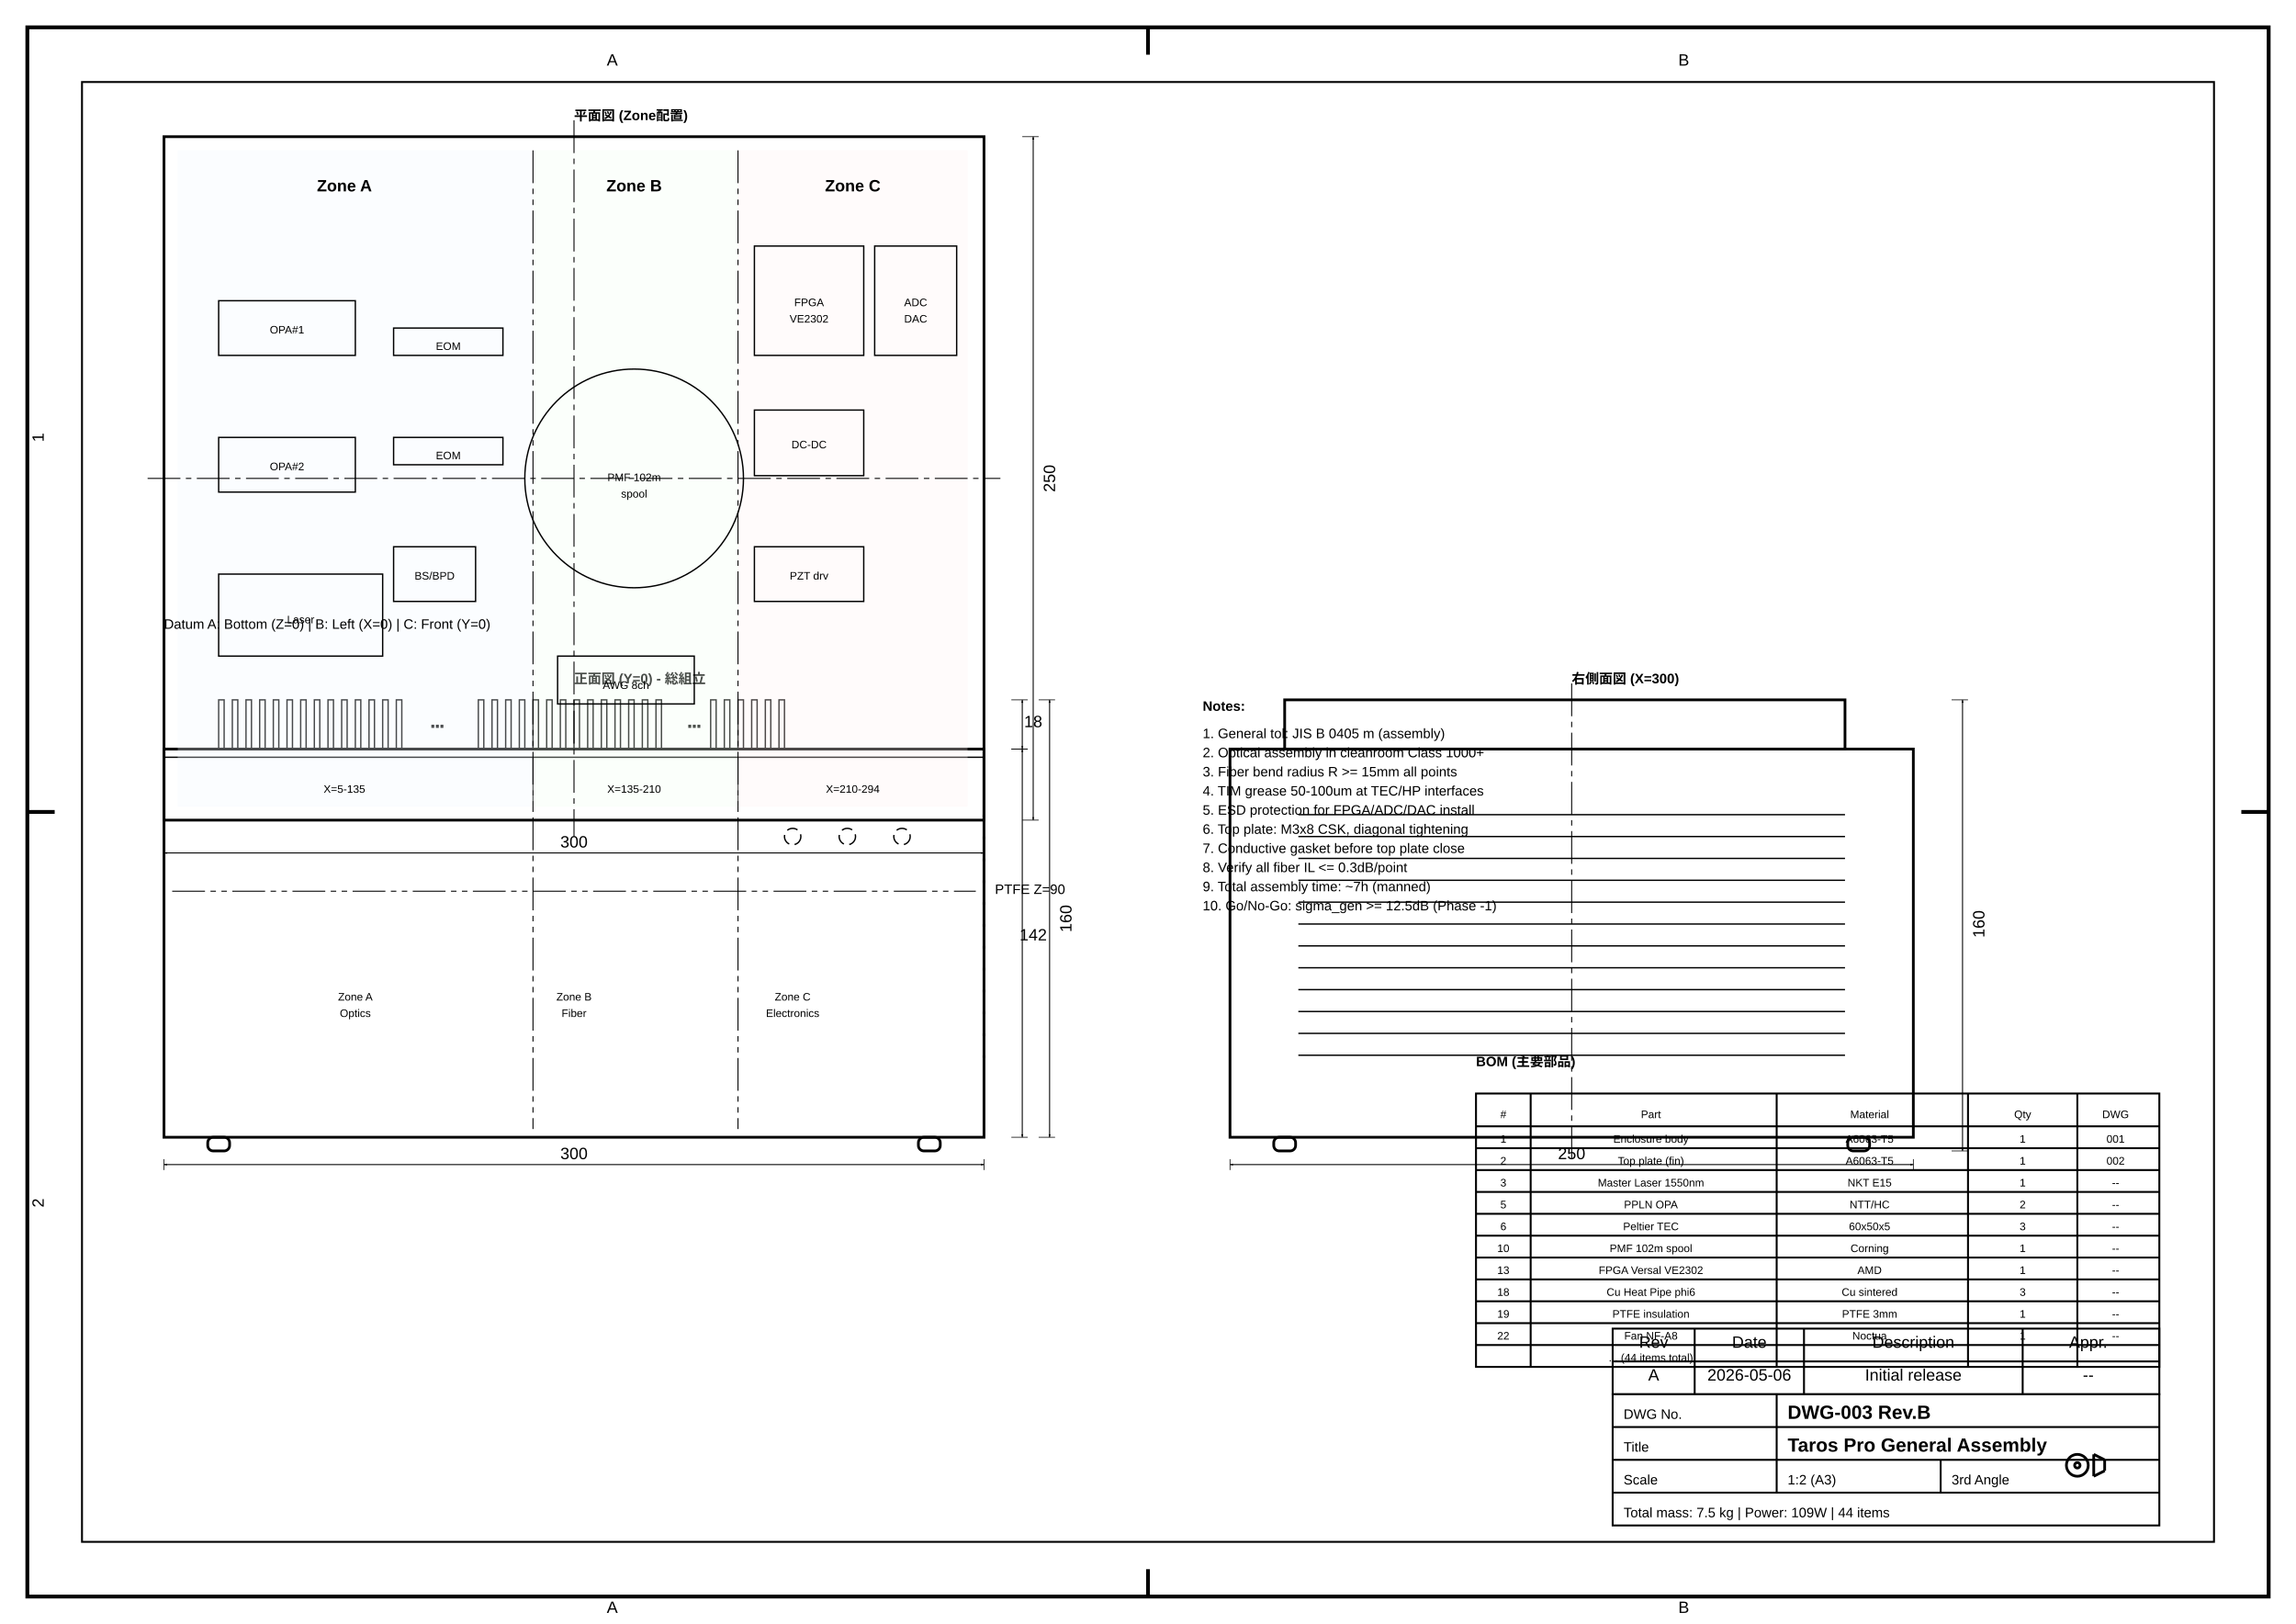
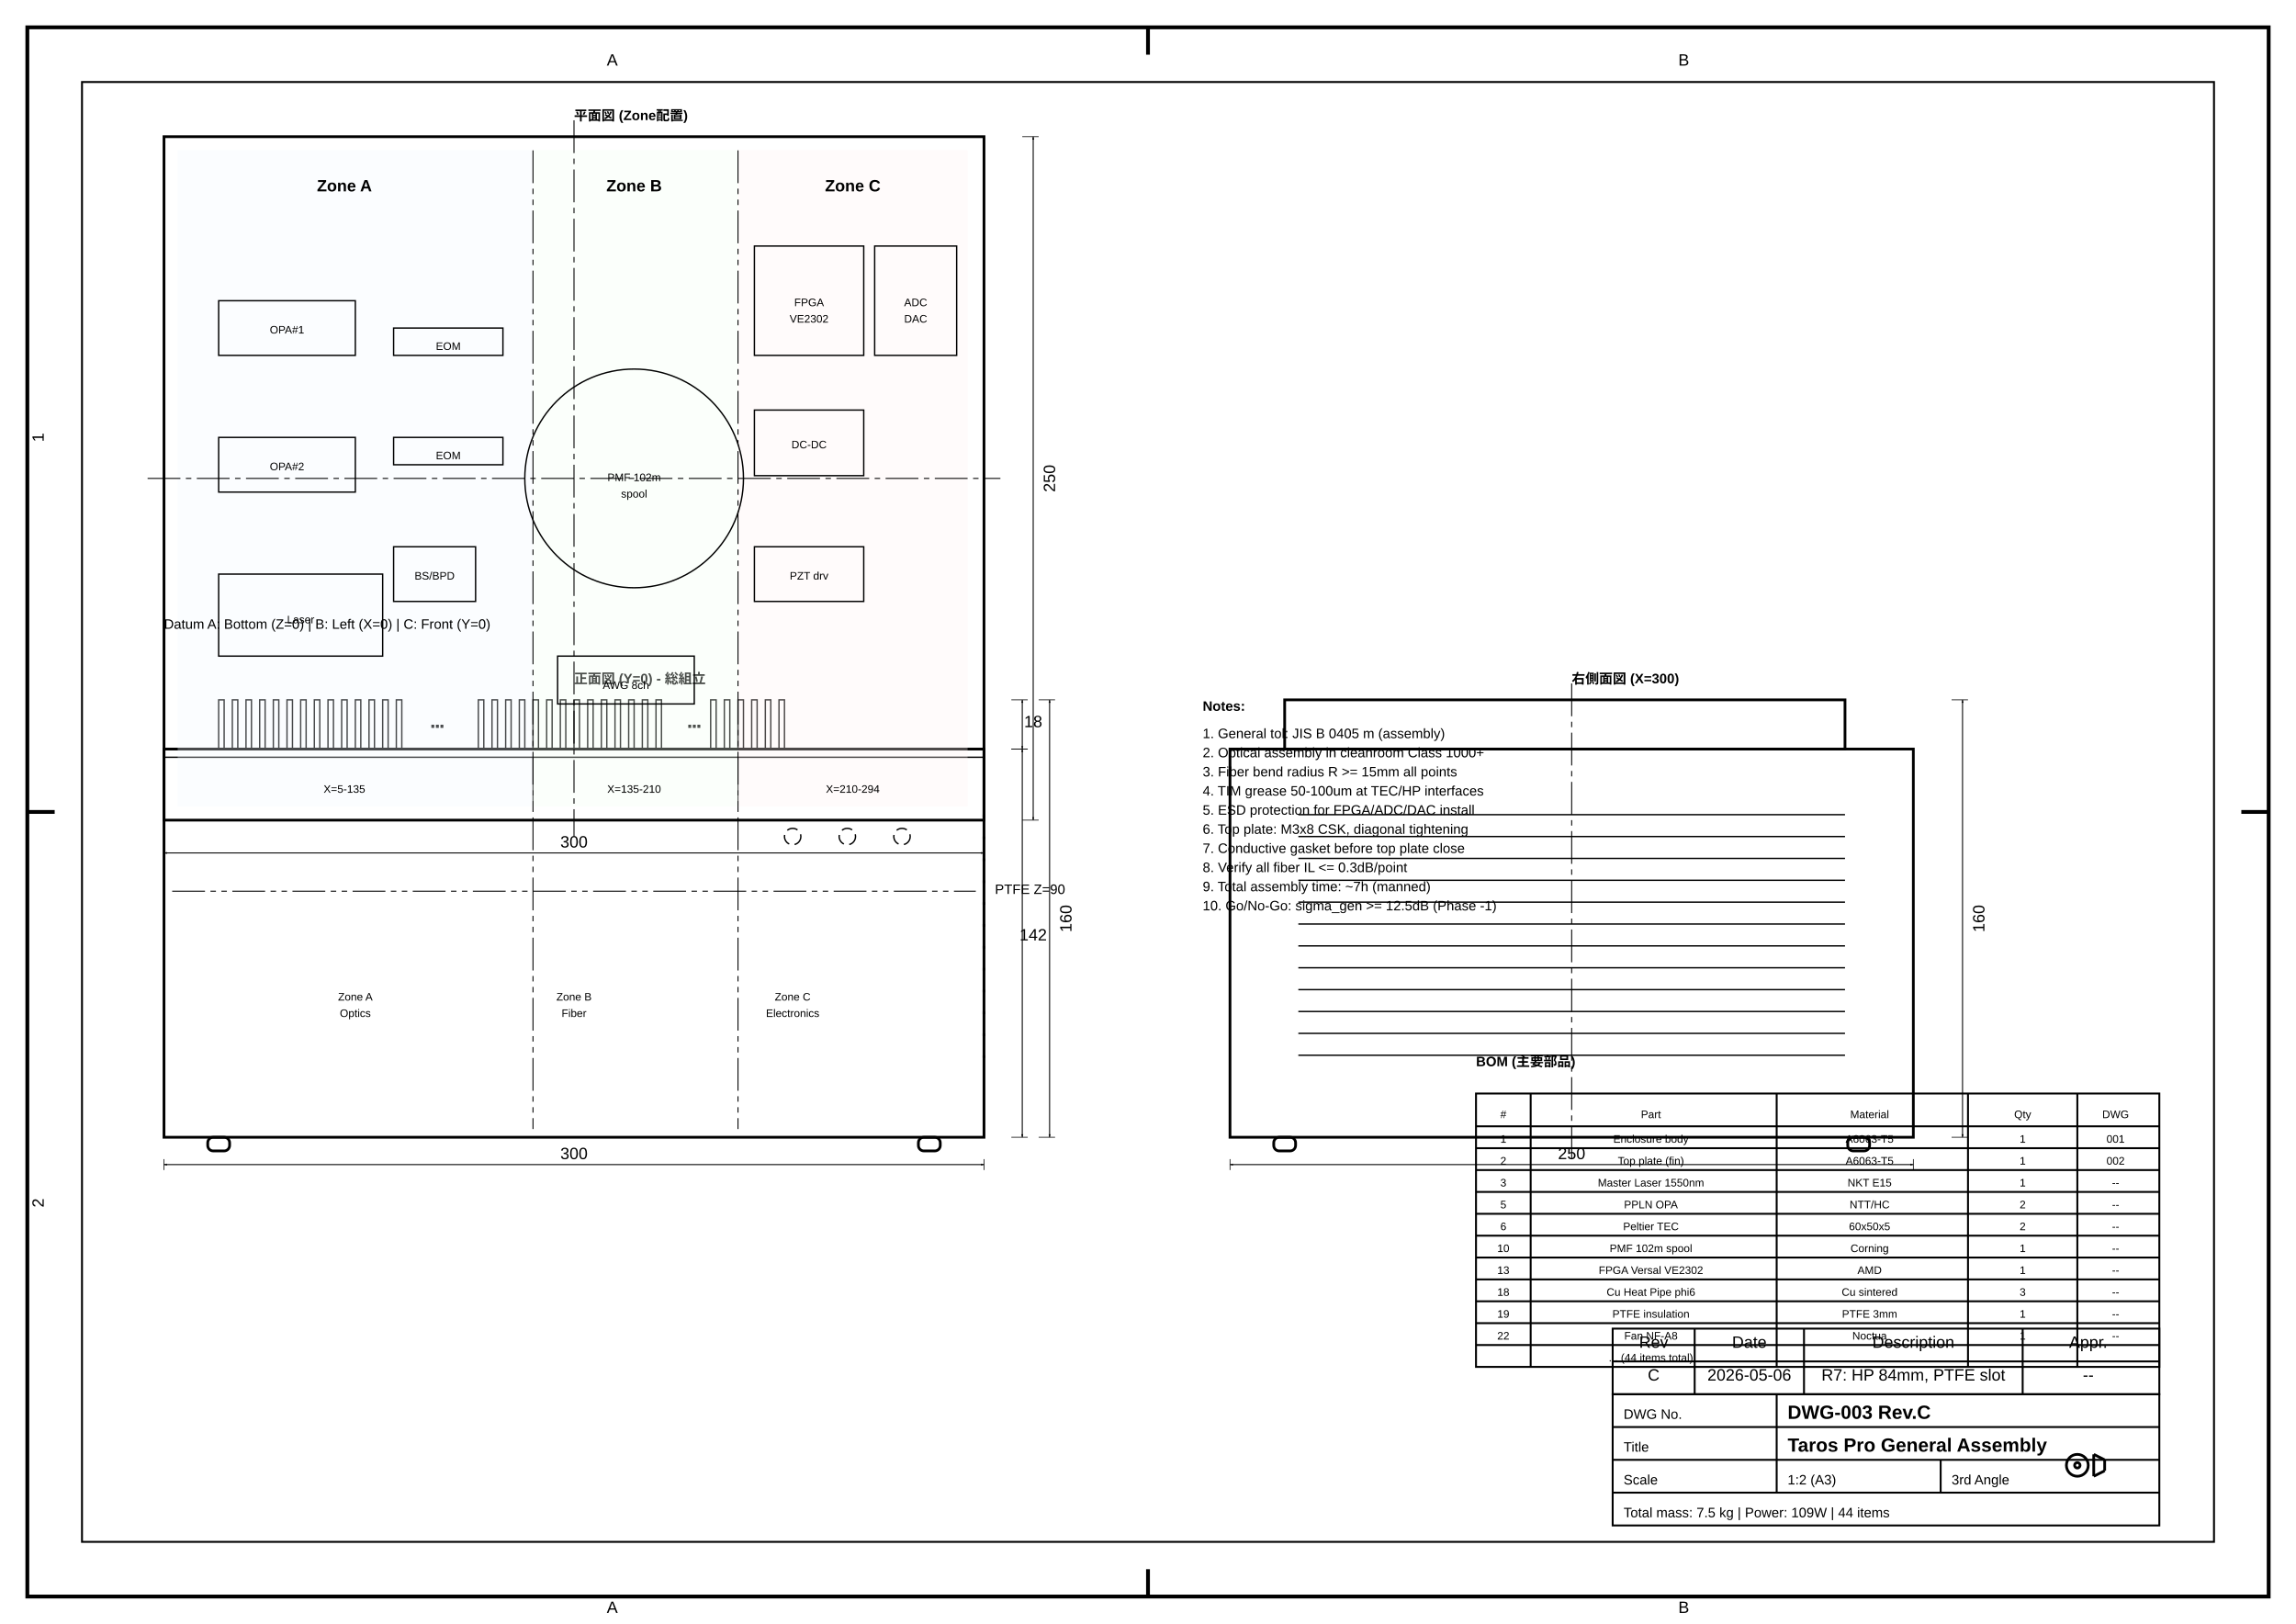
<svg xmlns="http://www.w3.org/2000/svg" viewBox="0 0 420 297" width="420mm" height="297mm">
  <defs>
    <marker id="arrow-start" markerWidth="3" markerHeight="2" refX="0" refY="1" orient="auto">
      <polygon points="3,0 0,1 3,2" fill="black" />
    </marker>
    <marker id="arrow-end" markerWidth="3" markerHeight="2" refX="3" refY="1" orient="auto">
      <polygon points="0,0 3,1 0,2" fill="black" />
    </marker>
    <style>
      .outline { stroke: black; stroke-width: 0.5; fill: none; }
      .thin { stroke: black; stroke-width: 0.25; fill: none; }
      .hidden { stroke: black; stroke-width: 0.25; fill: none; stroke-dasharray: 2,1; }
      .center { stroke: black; stroke-width: 0.18; fill: none; stroke-dasharray: 6,1,1,1; }
      .phantom { stroke: black; stroke-width: 0.18; fill: none; stroke-dasharray: 6,1,1,1,1,1; }
      .dim-line { stroke: black; stroke-width: 0.18; fill: none; marker-start: url(#arrow-start); marker-end: url(#arrow-end); }
      .ext-line { stroke: black; stroke-width: 0.13; fill: none; }
      .cutting { stroke: black; stroke-width: 0.35; fill: none; stroke-dasharray: 8,2,1,2; }
      .hatch { stroke: black; stroke-width: 0.13; fill: none; }
      .frame { stroke: black; stroke-width: 0.7; fill: none; }
      .frame-inner { stroke: black; stroke-width: 0.35; fill: none; }
      .title-box { stroke: black; stroke-width: 0.35; fill: none; }
      .text-dim { font-family: Arial, sans-serif; font-size: 3px; text-anchor: middle; }
      .text-note { font-family: Arial, sans-serif; font-size: 2.5px; text-anchor: start; }
      .text-title { font-family: Arial, sans-serif; font-size: 3.5px; text-anchor: start; font-weight: bold; }
      .text-title-sm { font-family: Arial, sans-serif; font-size: 2.5px; text-anchor: start; }
      .text-zone { font-family: Arial, sans-serif; font-size: 3px; text-anchor: middle; }
      .text-label { font-family: Arial, sans-serif; font-size: 2px; text-anchor: middle; }
      .zone-fill-a { fill: #f0f8ff; stroke: none; opacity: 0.3; }
      .zone-fill-b { fill: #f0fff0; stroke: none; opacity: 0.3; }
      .zone-fill-c { fill: #fff0f0; stroke: none; opacity: 0.3; }
    </style>
  </defs>
  <rect x="5" y="5" width="410" height="287" class="frame" />
  <rect x="15" y="15" width="390" height="267" class="frame-inner" />
  <line x1="210" y1="5" x2="210" y2="10" class="frame" />
  <line x1="210" y1="287" x2="210" y2="292" class="frame" />
  <line x1="5" y1="148.5" x2="10" y2="148.5" class="frame" />
  <line x1="410" y1="148.5" x2="415" y2="148.5" class="frame" />
  <text x="112" y="12" class="text-zone">A</text>
  <text x="308" y="12" class="text-zone">B</text>
  <text x="112" y="295" class="text-zone">A</text>
  <text x="308" y="295" class="text-zone">B</text>
  <text x="8" y="80" class="text-zone" transform="rotate(-90,8,80)">1</text>
  <text x="8" y="220" class="text-zone" transform="rotate(-90,8,220)">2</text>
  <g id="front-view" transform="translate(30, 128)">
    <text x="75" y="-3" class="text-note" text-anchor="middle" font-weight="bold">正面図 (Y=0) - 総組立</text>
    <rect x="0" y="9" width="150" height="71" class="outline" />
    <line x1="0" y1="9" x2="150" y2="9" class="outline" />
    <line x1="0" y1="10.5" x2="150" y2="10.5" class="thin" />
    <g class="thin" stroke-width="0.3">
      <rect x="10" y="0" width="1" height="9" />
      <rect x="12.5" y="0" width="1" height="9" />
      <rect x="15" y="0" width="1" height="9" />
      <rect x="17.5" y="0" width="1" height="9" />
      <rect x="20" y="0" width="1" height="9" />
      <rect x="22.5" y="0" width="1" height="9" />
      <rect x="25" y="0" width="1" height="9" />
      <rect x="27.5" y="0" width="1" height="9" />
      <rect x="30" y="0" width="1" height="9" />
      <rect x="32.5" y="0" width="1" height="9" />
      <rect x="35" y="0" width="1" height="9" />
      <rect x="37.5" y="0" width="1" height="9" />
      <rect x="40" y="0" width="1" height="9" />
      <rect x="42.5" y="0" width="1" height="9" />
      <text x="50" y="5" class="text-dim" font-size="2px">...</text>
      <rect x="57.5" y="0" width="1" height="9" />
      <rect x="60" y="0" width="1" height="9" />
      <rect x="62.5" y="0" width="1" height="9" />
      <rect x="65" y="0" width="1" height="9" />
      <rect x="67.5" y="0" width="1" height="9" />
      <rect x="70" y="0" width="1" height="9" />
      <rect x="72.5" y="0" width="1" height="9" />
      <rect x="75" y="0" width="1" height="9" />
      <rect x="77.5" y="0" width="1" height="9" />
      <rect x="80" y="0" width="1" height="9" />
      <rect x="82.5" y="0" width="1" height="9" />
      <rect x="85" y="0" width="1" height="9" />
      <rect x="87.5" y="0" width="1" height="9" />
      <rect x="90" y="0" width="1" height="9" />
      <text x="97" y="5" class="text-dim" font-size="2px">...</text>
      <rect x="100" y="0" width="1" height="9" />
      <rect x="102.5" y="0" width="1" height="9" />
      <rect x="105" y="0" width="1" height="9" />
      <rect x="107.5" y="0" width="1" height="9" />
      <rect x="110" y="0" width="1" height="9" />
      <rect x="112.5" y="0" width="1" height="9" />
    </g>
    <line x1="1.5" y1="35" x2="148.5" y2="35" class="phantom" />
    <text x="152" y="35.5" class="text-note" font-size="1.8px">PTFE Z=90</text>
    <text x="35" y="55" class="text-label" font-size="2.5px">Zone A</text>
    <text x="35" y="58" class="text-label" font-size="2px">Optics</text>
    <text x="75" y="55" class="text-label" font-size="2.5px">Zone B</text>
    <text x="75" y="58" class="text-label" font-size="2px">Fiber</text>
    <text x="115" y="55" class="text-label" font-size="2.5px">Zone C</text>
    <text x="115" y="58" class="text-label" font-size="2px">Electronics</text>
    <line x1="67.5" y1="10.5" x2="67.5" y2="78.5" class="phantom" />
    <line x1="105" y1="10.5" x2="105" y2="78.5" class="phantom" />
    <circle cx="115" cy="25" r="1.5" class="hidden" />
    <circle cx="125" cy="25" r="1.5" class="hidden" />
    <circle cx="135" cy="25" r="1.5" class="hidden" />
    <rect x="8" y="80" width="4" height="2.5" class="outline" stroke-width="0.3" rx="1" />
    <rect x="138" y="80" width="4" height="2.5" class="outline" stroke-width="0.3" rx="1" />
    <g class="thin" stroke-width="0.15">
      <line x1="150" y1="21" x2="150" y2="21.5" class="outline" stroke-width="0.25" />
      <line x1="150" y1="25" x2="150" y2="25.5" class="outline" stroke-width="0.25" />
      <line x1="150" y1="29" x2="150" y2="29.5" class="outline" stroke-width="0.25" />
      <line x1="150" y1="33" x2="150" y2="33.5" class="outline" stroke-width="0.25" />
      <line x1="150" y1="37" x2="150" y2="37.5" class="outline" stroke-width="0.25" />
      <line x1="150" y1="41" x2="150" y2="41.5" class="outline" stroke-width="0.25" />
      <line x1="150" y1="45" x2="150" y2="45.5" class="outline" stroke-width="0.25" />
      <line x1="150" y1="49" x2="150" y2="49.5" class="outline" stroke-width="0.25" />
      <line x1="150" y1="53" x2="150" y2="53.5" class="outline" stroke-width="0.25" />
      <line x1="150" y1="57" x2="150" y2="57.5" class="outline" stroke-width="0.25" />
      <line x1="150" y1="61" x2="150" y2="61.5" class="outline" stroke-width="0.25" />
      <line x1="150" y1="65" x2="150" y2="65.5" class="outline" stroke-width="0.25" />
    </g>
    <line x1="160" y1="0" x2="163" y2="0" class="ext-line" />
    <line x1="160" y1="80" x2="163" y2="80" class="ext-line" />
    <line x1="162" y1="0" x2="162" y2="80" class="dim-line" />
    <text x="166" y="40" class="text-dim" transform="rotate(-90,166,40)">160</text>
    <line x1="0" y1="86" x2="0" y2="84" class="ext-line" />
    <line x1="150" y1="86" x2="150" y2="84" class="ext-line" />
    <line x1="0" y1="85" x2="150" y2="85" class="dim-line" />
    <text x="75" y="84" class="text-dim">300</text>
    <line x1="155" y1="9" x2="158" y2="9" class="ext-line" />
    <line x1="155" y1="80" x2="158" y2="80" class="ext-line" />
    <line x1="157" y1="9" x2="157" y2="80" class="dim-line" />
    <text x="159" y="44" class="text-dim" font-size="2px" text-anchor="start">142</text>
    <line x1="155" y1="0" x2="158" y2="0" class="ext-line" />
    <line x1="155" y1="9" x2="158" y2="9" class="ext-line" />
    <line x1="157" y1="0" x2="157" y2="9" class="dim-line" />
    <text x="159" y="5" class="text-dim" font-size="2px" text-anchor="start">18</text>
  </g>
  <g id="right-side-view" transform="translate(225, 128)">
    <text x="62.5" y="-3" class="text-note" text-anchor="middle" font-weight="bold">右側面図 (X=300)</text>
    <rect x="0" y="9" width="125" height="71" class="outline" />
    <line x1="10" y1="0" x2="10" y2="9" class="thin" />
    <line x1="112.5" y1="0" x2="112.5" y2="9" class="thin" />
    <rect x="10" y="0" width="102.5" height="9" class="outline" stroke-width="0.3" />
    <g class="thin" stroke-width="0.2">
      <line x1="12.5" y1="21" x2="112.5" y2="21" />
      <line x1="12.5" y1="25" x2="112.5" y2="25" />
      <line x1="12.5" y1="29" x2="112.5" y2="29" />
      <line x1="12.5" y1="33" x2="112.5" y2="33" />
      <line x1="12.5" y1="37" x2="112.5" y2="37" />
      <line x1="12.5" y1="41" x2="112.5" y2="41" />
      <line x1="12.5" y1="45" x2="112.5" y2="45" />
      <line x1="12.5" y1="49" x2="112.5" y2="49" />
      <line x1="12.5" y1="53" x2="112.5" y2="53" />
      <line x1="12.5" y1="57" x2="112.5" y2="57" />
      <line x1="12.5" y1="61" x2="112.5" y2="61" />
      <line x1="12.5" y1="65" x2="112.5" y2="65" />
    </g>
    <rect x="8" y="80" width="4" height="2.5" class="outline" stroke-width="0.3" rx="1" />
    <rect x="113" y="80" width="4" height="2.5" class="outline" stroke-width="0.3" rx="1" />
    <line x1="62.5" y1="-3" x2="62.5" y2="85" class="center" />
    <line x1="0" y1="86" x2="0" y2="84" class="ext-line" />
    <line x1="125" y1="86" x2="125" y2="84" class="ext-line" />
    <line x1="0" y1="85" x2="125" y2="85" class="dim-line" />
    <text x="62.5" y="84" class="text-dim">250</text>
    <line x1="132" y1="0" x2="135" y2="0" class="ext-line" />
-     <line x1="132" y1="82.5" x2="135" y2="82.5" class="ext-line" />
-     <line x1="134" y1="0" x2="134" y2="82.5" class="dim-line" />
-     <text x="138" y="41" class="text-dim" transform="rotate(-90,138,41)">160</text>
+     <line x1="132" y1="80" x2="135" y2="80" class="ext-line" />
+     <line x1="134" y1="0" x2="134" y2="80" class="dim-line" />
+     <text x="138" y="40" class="text-dim" transform="rotate(-90,138,40)">160</text>
  </g>
  <g id="plan-view" transform="translate(30, 25)">
    <text x="75" y="-3" class="text-note" text-anchor="middle" font-weight="bold">平面図 (Zone配置)</text>
    <rect x="0" y="0" width="150" height="125" class="outline" />
    <rect x="2.5" y="2.5" width="65" height="120" class="zone-fill-a" />
    <rect x="67.5" y="2.5" width="37.5" height="120" class="zone-fill-b" />
    <rect x="105" y="2.5" width="42" height="120" class="zone-fill-c" />
    <line x1="67.5" y1="2.5" x2="67.5" y2="122.5" class="phantom" />
    <line x1="105" y1="2.5" x2="105" y2="122.5" class="phantom" />
    <rect x="10" y="30" width="25" height="10" class="thin" />
    <text x="22.5" y="36" class="text-label">OPA#1</text>
    <rect x="10" y="55" width="25" height="10" class="thin" />
    <text x="22.5" y="61" class="text-label">OPA#2</text>
    <rect x="10" y="80" width="30" height="15" class="thin" />
    <text x="25" y="89" class="text-label">Laser</text>
    <rect x="42" y="35" width="20" height="5" class="thin" />
    <text x="52" y="39" class="text-label">EOM</text>
    <rect x="42" y="55" width="20" height="5" class="thin" />
    <text x="52" y="59" class="text-label">EOM</text>
    <rect x="42" y="75" width="15" height="10" class="thin" />
    <text x="49.5" y="81" class="text-label">BS/BPD</text>
    <circle cx="86" cy="62.5" r="20" class="thin" />
    <text x="86" y="63" class="text-label">PMF 102m</text>
    <text x="86" y="66" class="text-label">spool</text>
    <rect x="72" y="95" width="25" height="8.75" class="thin" />
    <text x="84.5" y="101" class="text-label">AWG 8ch</text>
    <rect x="108" y="20" width="20" height="20" class="thin" />
    <text x="118" y="31" class="text-label">FPGA</text>
    <text x="118" y="34" class="text-label">VE2302</text>
    <rect x="108" y="50" width="20" height="12" class="thin" />
    <text x="118" y="57" class="text-label">DC-DC</text>
    <rect x="130" y="20" width="15" height="20" class="thin" />
    <text x="137.5" y="31" class="text-label">ADC</text>
    <text x="137.5" y="34" class="text-label">DAC</text>
    <rect x="108" y="75" width="20" height="10" class="thin" />
    <text x="118" y="81" class="text-label">PZT drv</text>
    <text x="33" y="10" class="text-dim" font-size="3px" font-weight="bold">Zone A</text>
    <text x="86" y="10" class="text-dim" font-size="3px" font-weight="bold">Zone B</text>
    <text x="126" y="10" class="text-dim" font-size="3px" font-weight="bold">Zone C</text>
    <text x="33" y="120" class="text-label">X=5-135</text>
    <text x="86" y="120" class="text-label">X=135-210</text>
    <text x="126" y="120" class="text-label">X=210-294</text>
    <line x1="75" y1="-3" x2="75" y2="128" class="center" />
    <line x1="-3" y1="62.5" x2="153" y2="62.5" class="center" />
    <line x1="0" y1="132" x2="0" y2="129" class="ext-line" />
    <line x1="150" y1="132" x2="150" y2="129" class="ext-line" />
    <line x1="0" y1="131" x2="150" y2="131" class="dim-line" />
    <text x="75" y="130" class="text-dim">300</text>
    <line x1="157" y1="0" x2="160" y2="0" class="ext-line" />
    <line x1="157" y1="125" x2="160" y2="125" class="ext-line" />
    <line x1="159" y1="0" x2="159" y2="125" class="dim-line" />
    <text x="163" y="62.5" class="text-dim" transform="rotate(-90,163,62.5)">250</text>
  </g>
  <g id="title-block" transform="translate(270, 200)">
    <text x="0" y="-5" class="text-note" font-weight="bold">BOM (主要部品)</text>
    <rect x="0" y="0" width="125" height="50" class="title-box" />
    <line x1="0" y1="6" x2="125" y2="6" class="title-box" />
    <line x1="10" y1="0" x2="10" y2="50" class="title-box" stroke-width="0.18" />
    <line x1="55" y1="0" x2="55" y2="50" class="title-box" stroke-width="0.18" />
    <line x1="90" y1="0" x2="90" y2="50" class="title-box" stroke-width="0.18" />
    <line x1="110" y1="0" x2="110" y2="50" class="title-box" stroke-width="0.18" />
    <text x="5" y="4.5" class="text-label">#</text>
    <text x="32" y="4.5" class="text-label">Part</text>
    <text x="72" y="4.5" class="text-label">Material</text>
    <text x="100" y="4.5" class="text-label">Qty</text>
    <text x="117" y="4.5" class="text-label">DWG</text>
    <line x1="0" y1="10" x2="125" y2="10" class="title-box" stroke-width="0.13" />
    <line x1="0" y1="14" x2="125" y2="14" class="title-box" stroke-width="0.13" />
    <line x1="0" y1="18" x2="125" y2="18" class="title-box" stroke-width="0.13" />
    <line x1="0" y1="22" x2="125" y2="22" class="title-box" stroke-width="0.13" />
    <line x1="0" y1="26" x2="125" y2="26" class="title-box" stroke-width="0.13" />
    <line x1="0" y1="30" x2="125" y2="30" class="title-box" stroke-width="0.13" />
    <line x1="0" y1="34" x2="125" y2="34" class="title-box" stroke-width="0.13" />
    <line x1="0" y1="38" x2="125" y2="38" class="title-box" stroke-width="0.13" />
    <line x1="0" y1="42" x2="125" y2="42" class="title-box" stroke-width="0.13" />
    <line x1="0" y1="46" x2="125" y2="46" class="title-box" stroke-width="0.13" />
    <text x="5" y="9" class="text-label">1</text>
    <text x="32" y="9" class="text-label">Enclosure body</text>
    <text x="72" y="9" class="text-label">A6063-T5</text>
    <text x="100" y="9" class="text-label">1</text>
    <text x="117" y="9" class="text-label">001</text>
    <text x="5" y="13" class="text-label">2</text>
    <text x="32" y="13" class="text-label">Top plate (fin)</text>
    <text x="72" y="13" class="text-label">A6063-T5</text>
    <text x="100" y="13" class="text-label">1</text>
    <text x="117" y="13" class="text-label">002</text>
    <text x="5" y="17" class="text-label">3</text>
    <text x="32" y="17" class="text-label">Master Laser 1550nm</text>
    <text x="72" y="17" class="text-label">NKT E15</text>
    <text x="100" y="17" class="text-label">1</text>
    <text x="117" y="17" class="text-label">--</text>
    <text x="5" y="21" class="text-label">5</text>
    <text x="32" y="21" class="text-label">PPLN OPA</text>
    <text x="72" y="21" class="text-label">NTT/HC</text>
    <text x="100" y="21" class="text-label">2</text>
    <text x="117" y="21" class="text-label">--</text>
    <text x="5" y="25" class="text-label">6</text>
    <text x="32" y="25" class="text-label">Peltier TEC</text>
    <text x="72" y="25" class="text-label">60x50x5</text>
-     <text x="100" y="25" class="text-label">3</text>
+     <text x="100" y="25" class="text-label">2</text>
    <text x="117" y="25" class="text-label">--</text>
    <text x="5" y="29" class="text-label">10</text>
    <text x="32" y="29" class="text-label">PMF 102m spool</text>
    <text x="72" y="29" class="text-label">Corning</text>
    <text x="100" y="29" class="text-label">1</text>
    <text x="117" y="29" class="text-label">--</text>
    <text x="5" y="33" class="text-label">13</text>
    <text x="32" y="33" class="text-label">FPGA Versal VE2302</text>
    <text x="72" y="33" class="text-label">AMD</text>
    <text x="100" y="33" class="text-label">1</text>
    <text x="117" y="33" class="text-label">--</text>
    <text x="5" y="37" class="text-label">18</text>
    <text x="32" y="37" class="text-label">Cu Heat Pipe phi6</text>
    <text x="72" y="37" class="text-label">Cu sintered</text>
    <text x="100" y="37" class="text-label">3</text>
    <text x="117" y="37" class="text-label">--</text>
    <text x="5" y="41" class="text-label">19</text>
    <text x="32" y="41" class="text-label">PTFE insulation</text>
    <text x="72" y="41" class="text-label">PTFE 3mm</text>
    <text x="100" y="41" class="text-label">1</text>
    <text x="117" y="41" class="text-label">--</text>
    <text x="5" y="45" class="text-label">22</text>
    <text x="32" y="45" class="text-label">Fan NF-A8</text>
    <text x="72" y="45" class="text-label">Noctua</text>
    <text x="100" y="45" class="text-label">1</text>
    <text x="117" y="45" class="text-label">--</text>
    <text x="5" y="49" class="text-label" />
    <text x="32" y="49" class="text-label">... (44 items total)</text>
  </g>
  <g id="main-title" transform="translate(295, 255)">
    <rect x="0" y="-12" width="100" height="12" class="title-box" />
    <line x1="0" y1="-6" x2="100" y2="-6" class="title-box" />
    <line x1="15" y1="-12" x2="15" y2="0" class="title-box" />
    <line x1="35" y1="-12" x2="35" y2="0" class="title-box" />
    <line x1="75" y1="-12" x2="75" y2="0" class="title-box" />
    <text x="7.5" y="-8.5" class="text-dim" font-size="2px">Rev</text>
    <text x="25" y="-8.5" class="text-dim" font-size="2px">Date</text>
    <text x="55" y="-8.5" class="text-dim" font-size="2px">Description</text>
    <text x="87" y="-8.5" class="text-dim" font-size="2px">Appr.</text>
-     <text x="7.5" y="-2.5" class="text-dim" font-size="2px">A</text>
+     <text x="7.5" y="-2.5" class="text-dim" font-size="2px">C</text>
    <text x="25" y="-2.5" class="text-dim" font-size="2px">2026-05-06</text>
-     <text x="55" y="-2.5" class="text-dim" font-size="2px">Initial release</text>
+     <text x="55" y="-2.5" class="text-dim" font-size="2px">R7: HP 84mm, PTFE slot</text>
    <text x="87" y="-2.5" class="text-dim" font-size="2px">--</text>
    <rect x="0" y="0" width="100" height="24" class="title-box" />
    <line x1="0" y1="6" x2="100" y2="6" class="title-box" />
    <line x1="0" y1="12" x2="100" y2="12" class="title-box" />
    <line x1="0" y1="18" x2="100" y2="18" class="title-box" />
    <line x1="30" y1="0" x2="30" y2="18" class="title-box" />
    <line x1="60" y1="12" x2="60" y2="18" class="title-box" />
    <text x="2" y="4.5" class="text-title-sm">DWG No.</text>
-     <text x="32" y="4.5" class="text-title">DWG-003 Rev.B</text>
+     <text x="32" y="4.5" class="text-title">DWG-003 Rev.C</text>
    <text x="2" y="10.5" class="text-title-sm">Title</text>
    <text x="32" y="10.5" class="text-title">Taros Pro General Assembly</text>
    <text x="2" y="16.5" class="text-title-sm">Scale</text>
    <text x="32" y="16.5" class="text-title-sm">1:2 (A3)</text>
    <text x="62" y="16.5" class="text-title-sm">3rd Angle</text>
    <text x="2" y="22.5" class="text-title-sm">Total mass: 7.5 kg | Power: 109W | 44 items</text>
    <g transform="translate(85, 13)">
      <circle cx="0" cy="0" r="2" class="outline" stroke-width="0.2" />
      <circle cx="0" cy="0" r="0.5" class="outline" stroke-width="0.2" fill="black" />
      <line x1="3" y1="-2" x2="3" y2="2" class="outline" stroke-width="0.2" />
      <line x1="3" y1="-2" x2="5" y2="-1" class="outline" stroke-width="0.2" />
      <line x1="3" y1="2" x2="5" y2="1" class="outline" stroke-width="0.2" />
      <line x1="5" y1="-1" x2="5" y2="1" class="outline" stroke-width="0.2" />
    </g>
  </g>
  <g transform="translate(220, 130)">
    <text x="0" y="0" class="text-note" font-size="2.5px" font-weight="bold">Notes:</text>
    <text x="0" y="5" class="text-note" font-size="2px">1. General tol: JIS B 0405 m (assembly)</text>
    <text x="0" y="8.5" class="text-note" font-size="2px">2. Optical assembly in cleanroom Class 1000+</text>
    <text x="0" y="12" class="text-note" font-size="2px">3. Fiber bend radius R &gt;= 15mm all points</text>
    <text x="0" y="15.5" class="text-note" font-size="2px">4. TIM grease 50-100um at TEC/HP interfaces</text>
    <text x="0" y="19" class="text-note" font-size="2px">5. ESD protection for FPGA/ADC/DAC install</text>
    <text x="0" y="22.5" class="text-note" font-size="2px">6. Top plate: M3x8 CSK, diagonal tightening</text>
    <text x="0" y="26" class="text-note" font-size="2px">7. Conductive gasket before top plate close</text>
    <text x="0" y="29.5" class="text-note" font-size="2px">8. Verify all fiber IL &lt;= 0.3dB/point</text>
    <text x="0" y="33" class="text-note" font-size="2px">9. Total assembly time: ~7h (manned)</text>
    <text x="0" y="36.5" class="text-note" font-size="2px">10. Go/No-Go: sigma_gen &gt;= 12.5dB (Phase -1)</text>
  </g>
  <g transform="translate(30, 115)">
    <text x="0" y="0" class="text-note" font-size="2px">Datum A: Bottom (Z=0) | B: Left (X=0) | C: Front (Y=0)</text>
  </g>
</svg>
